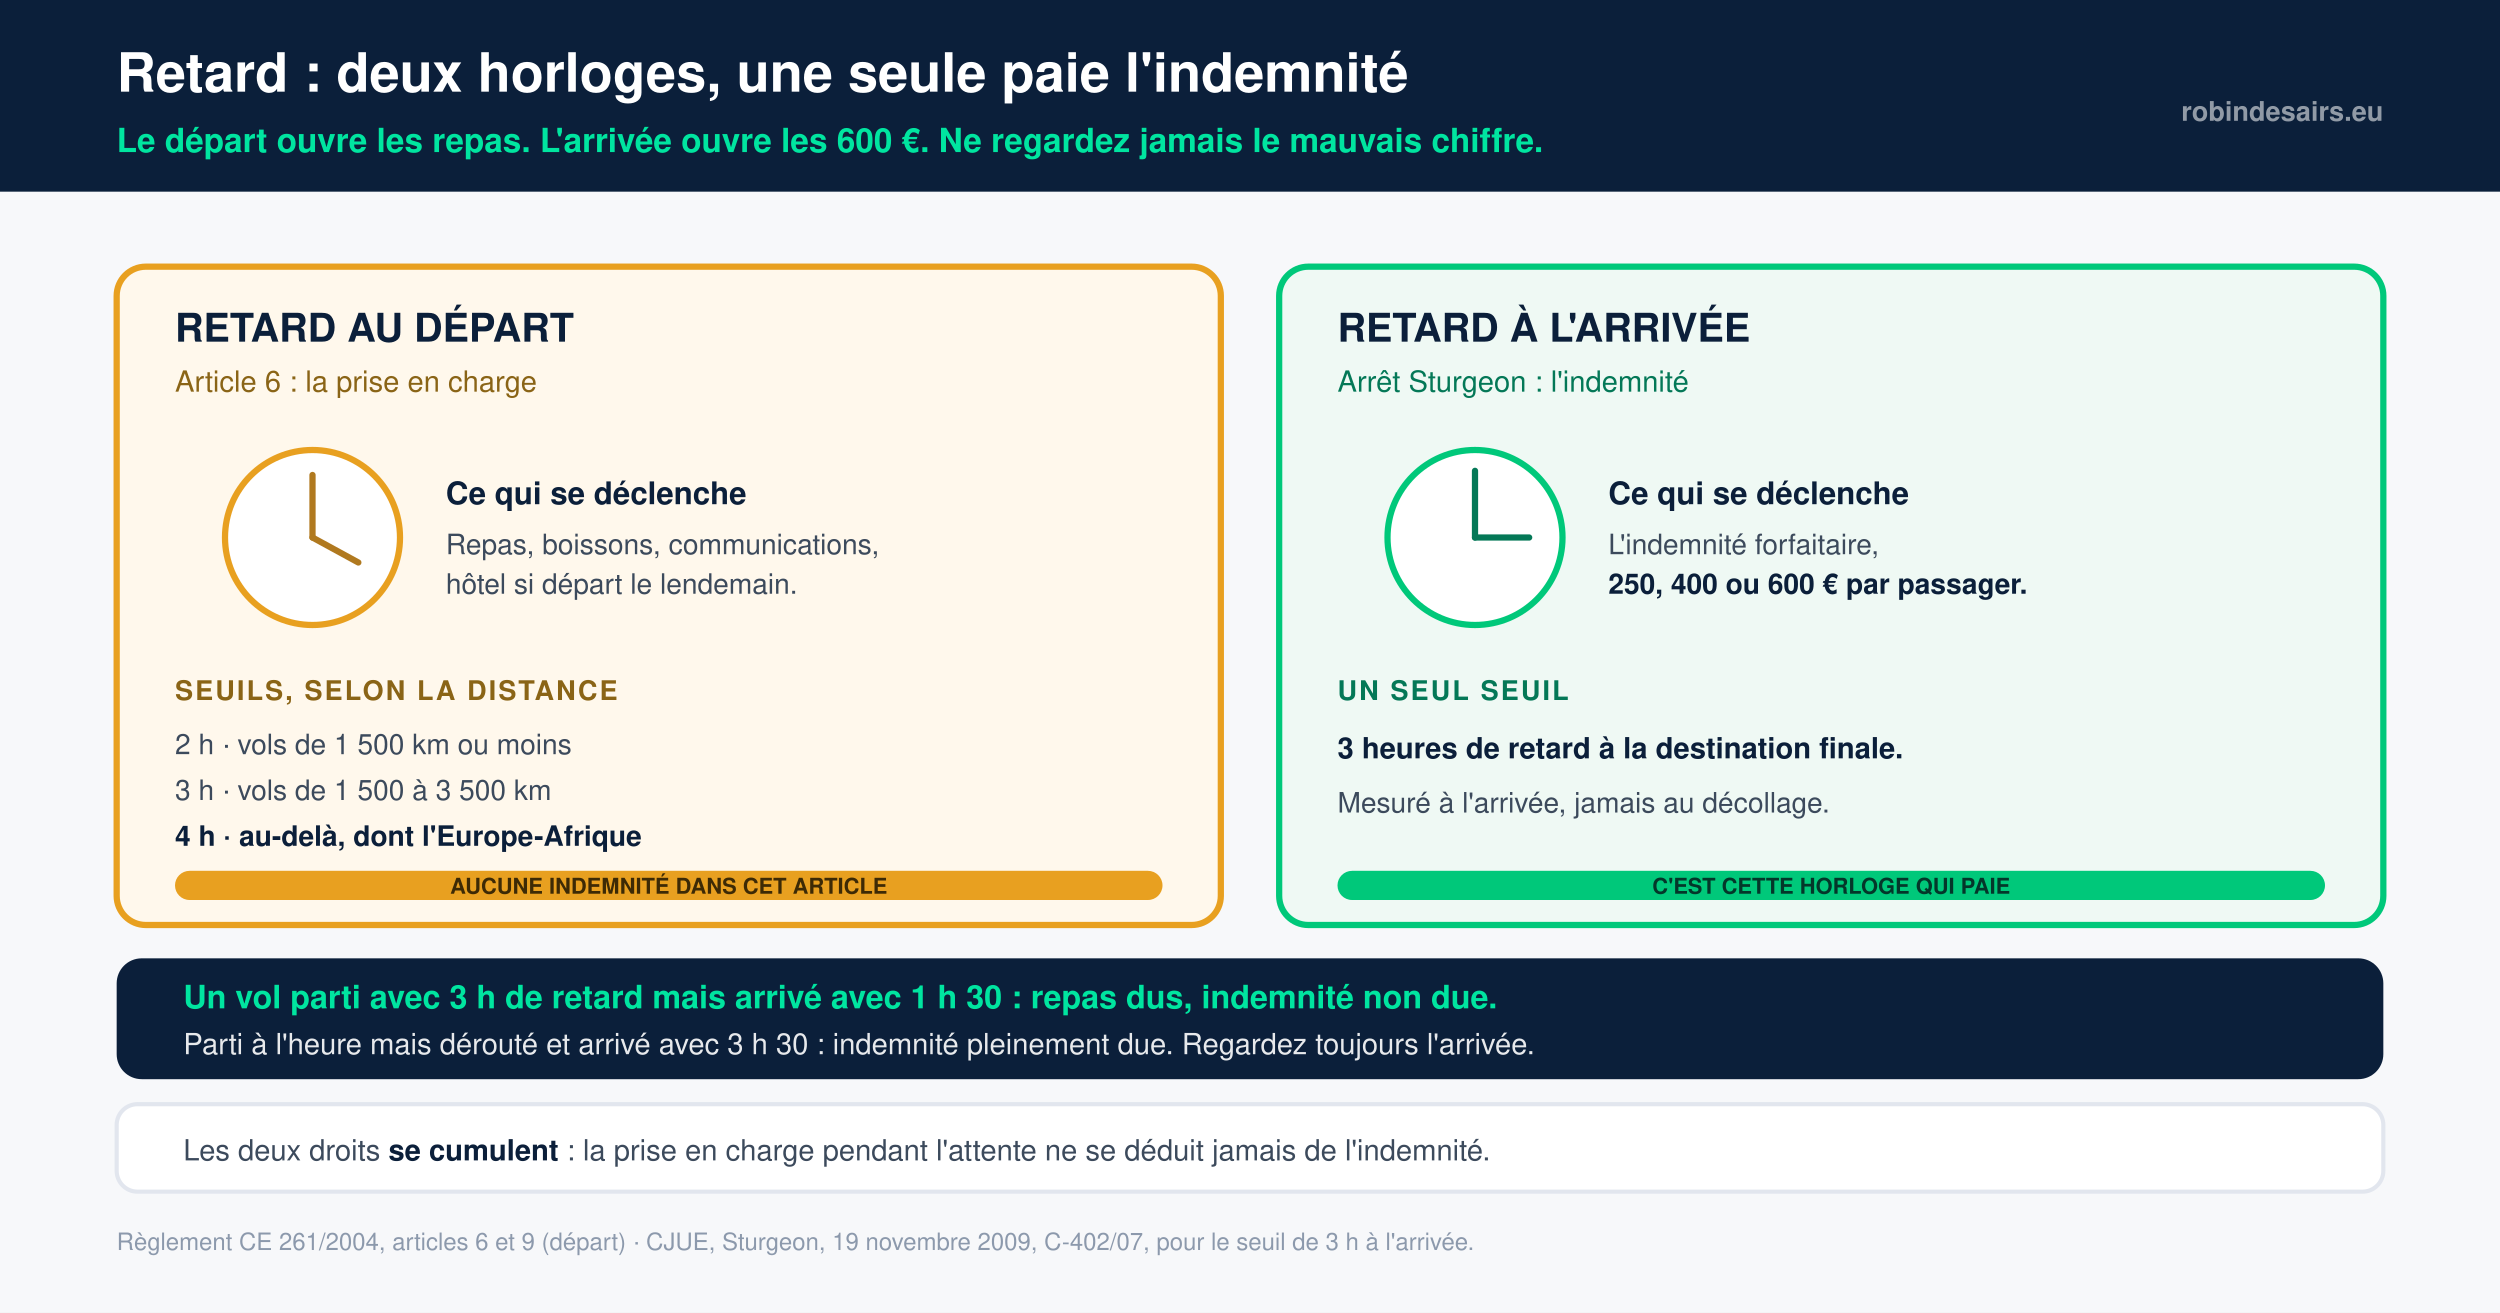
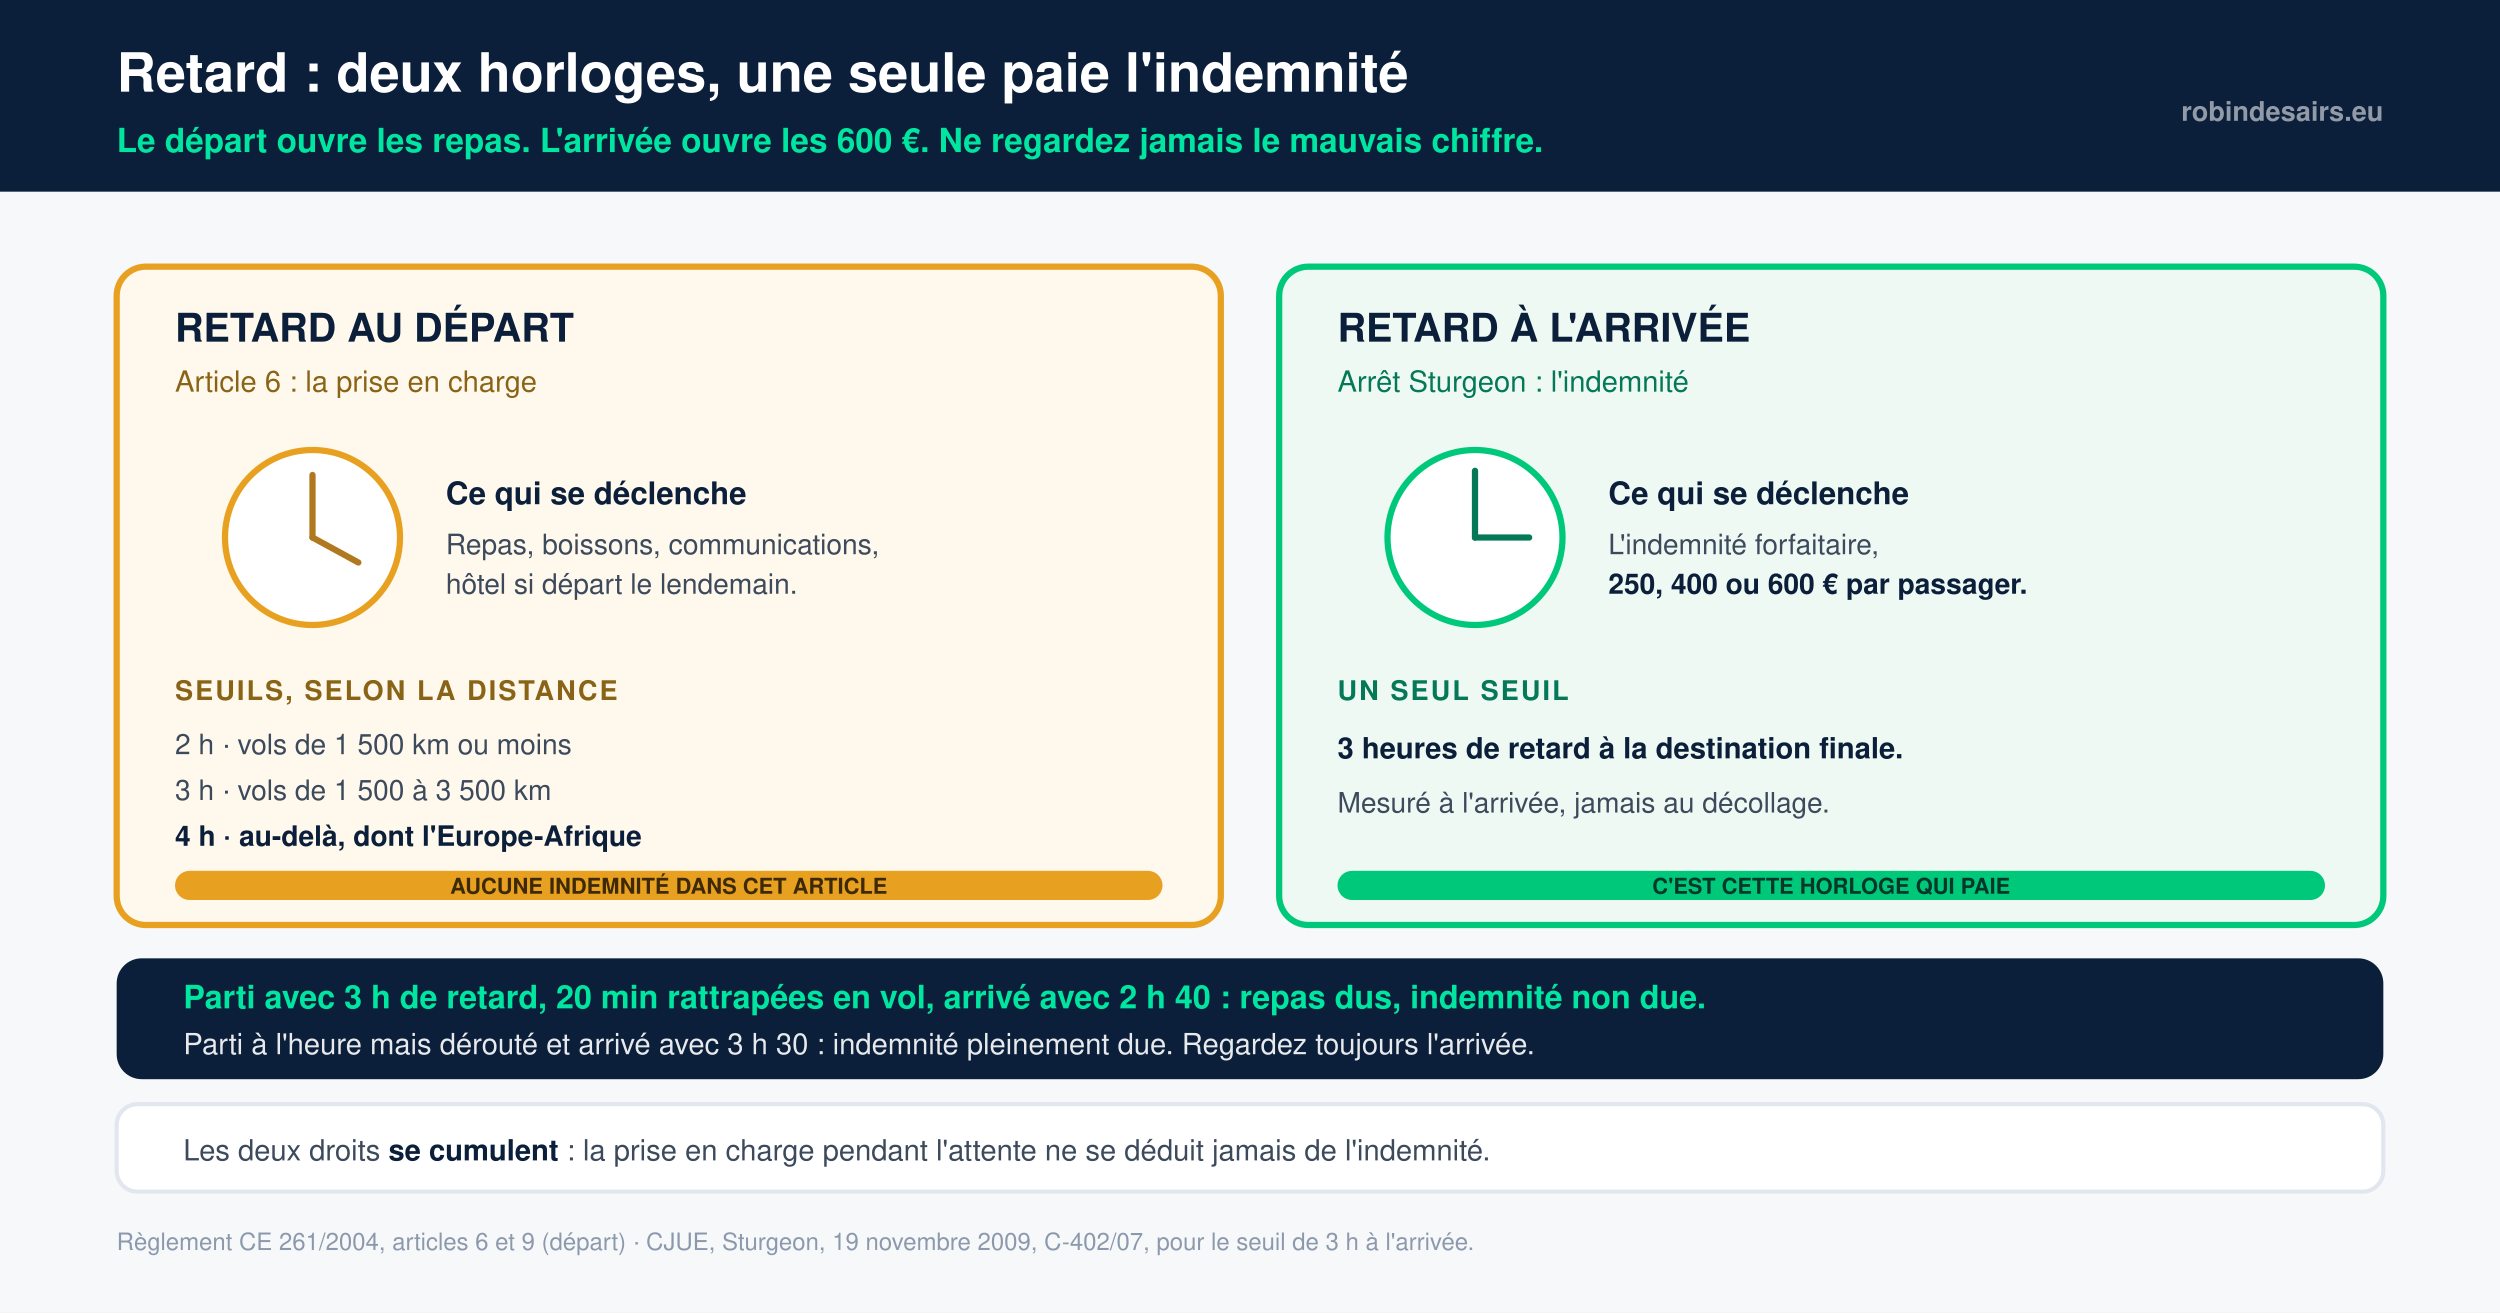
<svg xmlns="http://www.w3.org/2000/svg" width="1200" height="630" viewBox="0 0 1200 630" font-family="Montserrat, Helvetica, Arial, sans-serif">
  <rect width="1200" height="630" fill="#F7F8FA" />
  <rect x="0" y="0" width="1200" height="92" fill="#0B1F3A" />
  <text x="56" y="44" fill="#FFFFFF" font-size="26" font-weight="800">Retard : deux horloges, une seule paie l'indemnité</text>
  <text x="56" y="73" fill="#00E5A0" font-size="16" font-weight="600">Le départ ouvre les repas. L'arrivée ouvre les 600 €. Ne regardez jamais le mauvais chiffre.</text>
  <text x="1144" y="58" fill="rgba(255,255,255,.55)" font-size="13" font-weight="700" text-anchor="end">robindesairs.eu</text>
  <rect x="56" y="128" width="530" height="316" rx="14" fill="#FFF8EC" stroke="#E8A020" stroke-width="3" />
  <text x="84" y="164" fill="#0B1F3A" font-size="19" font-weight="900">RETARD AU DÉPART</text>
  <text x="84" y="188" fill="#8A6416" font-size="14">Article 6 : la prise en charge</text>
  <circle cx="150" cy="258" r="42" fill="#FFFFFF" stroke="#E8A020" stroke-width="3" />
  <line x1="150" y1="258" x2="150" y2="228" stroke="#B0791F" stroke-width="3" stroke-linecap="round" />
  <line x1="150" y1="258" x2="172" y2="270" stroke="#B0791F" stroke-width="3" stroke-linecap="round" />
  <text x="214" y="242" fill="#0B1F3A" font-size="15" font-weight="800">Ce qui se déclenche</text>
  <text x="214" y="266" fill="#3C4A5C" font-size="13.5">Repas, boissons, communications,</text>
  <text x="214" y="285" fill="#3C4A5C" font-size="13.5">hôtel si départ le lendemain.</text>
  <text x="84" y="336" fill="#8A6416" font-size="13" font-weight="800" letter-spacing="1">SEUILS, SELON LA DISTANCE</text>
  <text x="84" y="362" fill="#3C4A5C" font-size="13.5">2 h  ·  vols de 1 500 km ou moins</text>
  <text x="84" y="384" fill="#3C4A5C" font-size="13.5">3 h  ·  vols de 1 500 à 3 500 km</text>
  <text x="84" y="406" fill="#0B1F3A" font-size="13.5" font-weight="700">4 h  ·  au-delà, dont l'Europe-Afrique</text>
  <rect x="84" y="418" width="474" height="14" rx="7" fill="#E8A020" />
  <text x="321" y="429" fill="#3D2A05" font-size="10.5" font-weight="800" text-anchor="middle">AUCUNE INDEMNITÉ DANS CET ARTICLE</text>
  <rect x="614" y="128" width="530" height="316" rx="14" fill="#EFF9F4" stroke="#00C87A" stroke-width="3" />
  <text x="642" y="164" fill="#0B1F3A" font-size="19" font-weight="900">RETARD À L'ARRIVÉE</text>
  <text x="642" y="188" fill="#047857" font-size="14">Arrêt Sturgeon : l'indemnité</text>
  <circle cx="708" cy="258" r="42" fill="#FFFFFF" stroke="#00C87A" stroke-width="3" />
  <line x1="708" y1="258" x2="708" y2="226" stroke="#047857" stroke-width="3" stroke-linecap="round" />
  <line x1="708" y1="258" x2="734" y2="258" stroke="#047857" stroke-width="3" stroke-linecap="round" />
  <text x="772" y="242" fill="#0B1F3A" font-size="15" font-weight="800">Ce qui se déclenche</text>
  <text x="772" y="266" fill="#3C4A5C" font-size="13.5">L'indemnité forfaitaire,</text>
  <text x="772" y="285" fill="#0B1F3A" font-size="13.5" font-weight="700">250, 400 ou 600 € par passager.</text>
  <text x="642" y="336" fill="#047857" font-size="13" font-weight="800" letter-spacing="1">UN SEUL SEUIL</text>
  <text x="642" y="364" fill="#0B1F3A" font-size="14" font-weight="700">3 heures de retard à la destination finale.</text>
  <text x="642" y="390" fill="#3C4A5C" font-size="13.5">Mesuré à l'arrivée, jamais au décollage.</text>
  <rect x="642" y="418" width="474" height="14" rx="7" fill="#00C87A" />
  <text x="879" y="429" fill="#04372A" font-size="10.5" font-weight="800" text-anchor="middle">C'EST CETTE HORLOGE QUI PAIE</text>
  <rect x="56" y="460" width="1088" height="58" rx="12" fill="#0B1F3A" />
-   <text x="88" y="484" fill="#00E5A0" font-size="15.5" font-weight="800">Un vol parti avec 3 h de retard mais arrivé avec 1 h 30 : repas dus, indemnité non due.</text>
+   <text x="88" y="484" fill="#00E5A0" font-size="15.5" font-weight="800">Parti avec 3 h de retard, 20 min rattrapées en vol, arrivé avec 2 h 40 : repas dus, indemnité non due.</text>
  <text x="88" y="506" fill="rgba(255,255,255,.9)" font-size="14">Parti à l'heure mais dérouté et arrivé avec 3 h 30 : indemnité pleinement due. Regardez toujours l'arrivée.</text>
  <rect x="56" y="530" width="1088" height="42" rx="10" fill="#FFFFFF" stroke="#E2E6EE" stroke-width="2" />
  <text x="88" y="557" fill="#3C4A5C" font-size="14">Les deux droits <tspan font-weight="800" fill="#0B1F3A">se cumulent</tspan> : la prise en charge pendant l'attente ne se déduit jamais de l'indemnité.</text>
  <text x="56" y="600" fill="#8C99AC" font-size="11.5">Règlement CE 261/2004, articles 6 et 9 (départ) · CJUE, Sturgeon, 19 novembre 2009, C-402/07, pour le seuil de 3 h à l'arrivée.</text>
</svg>
